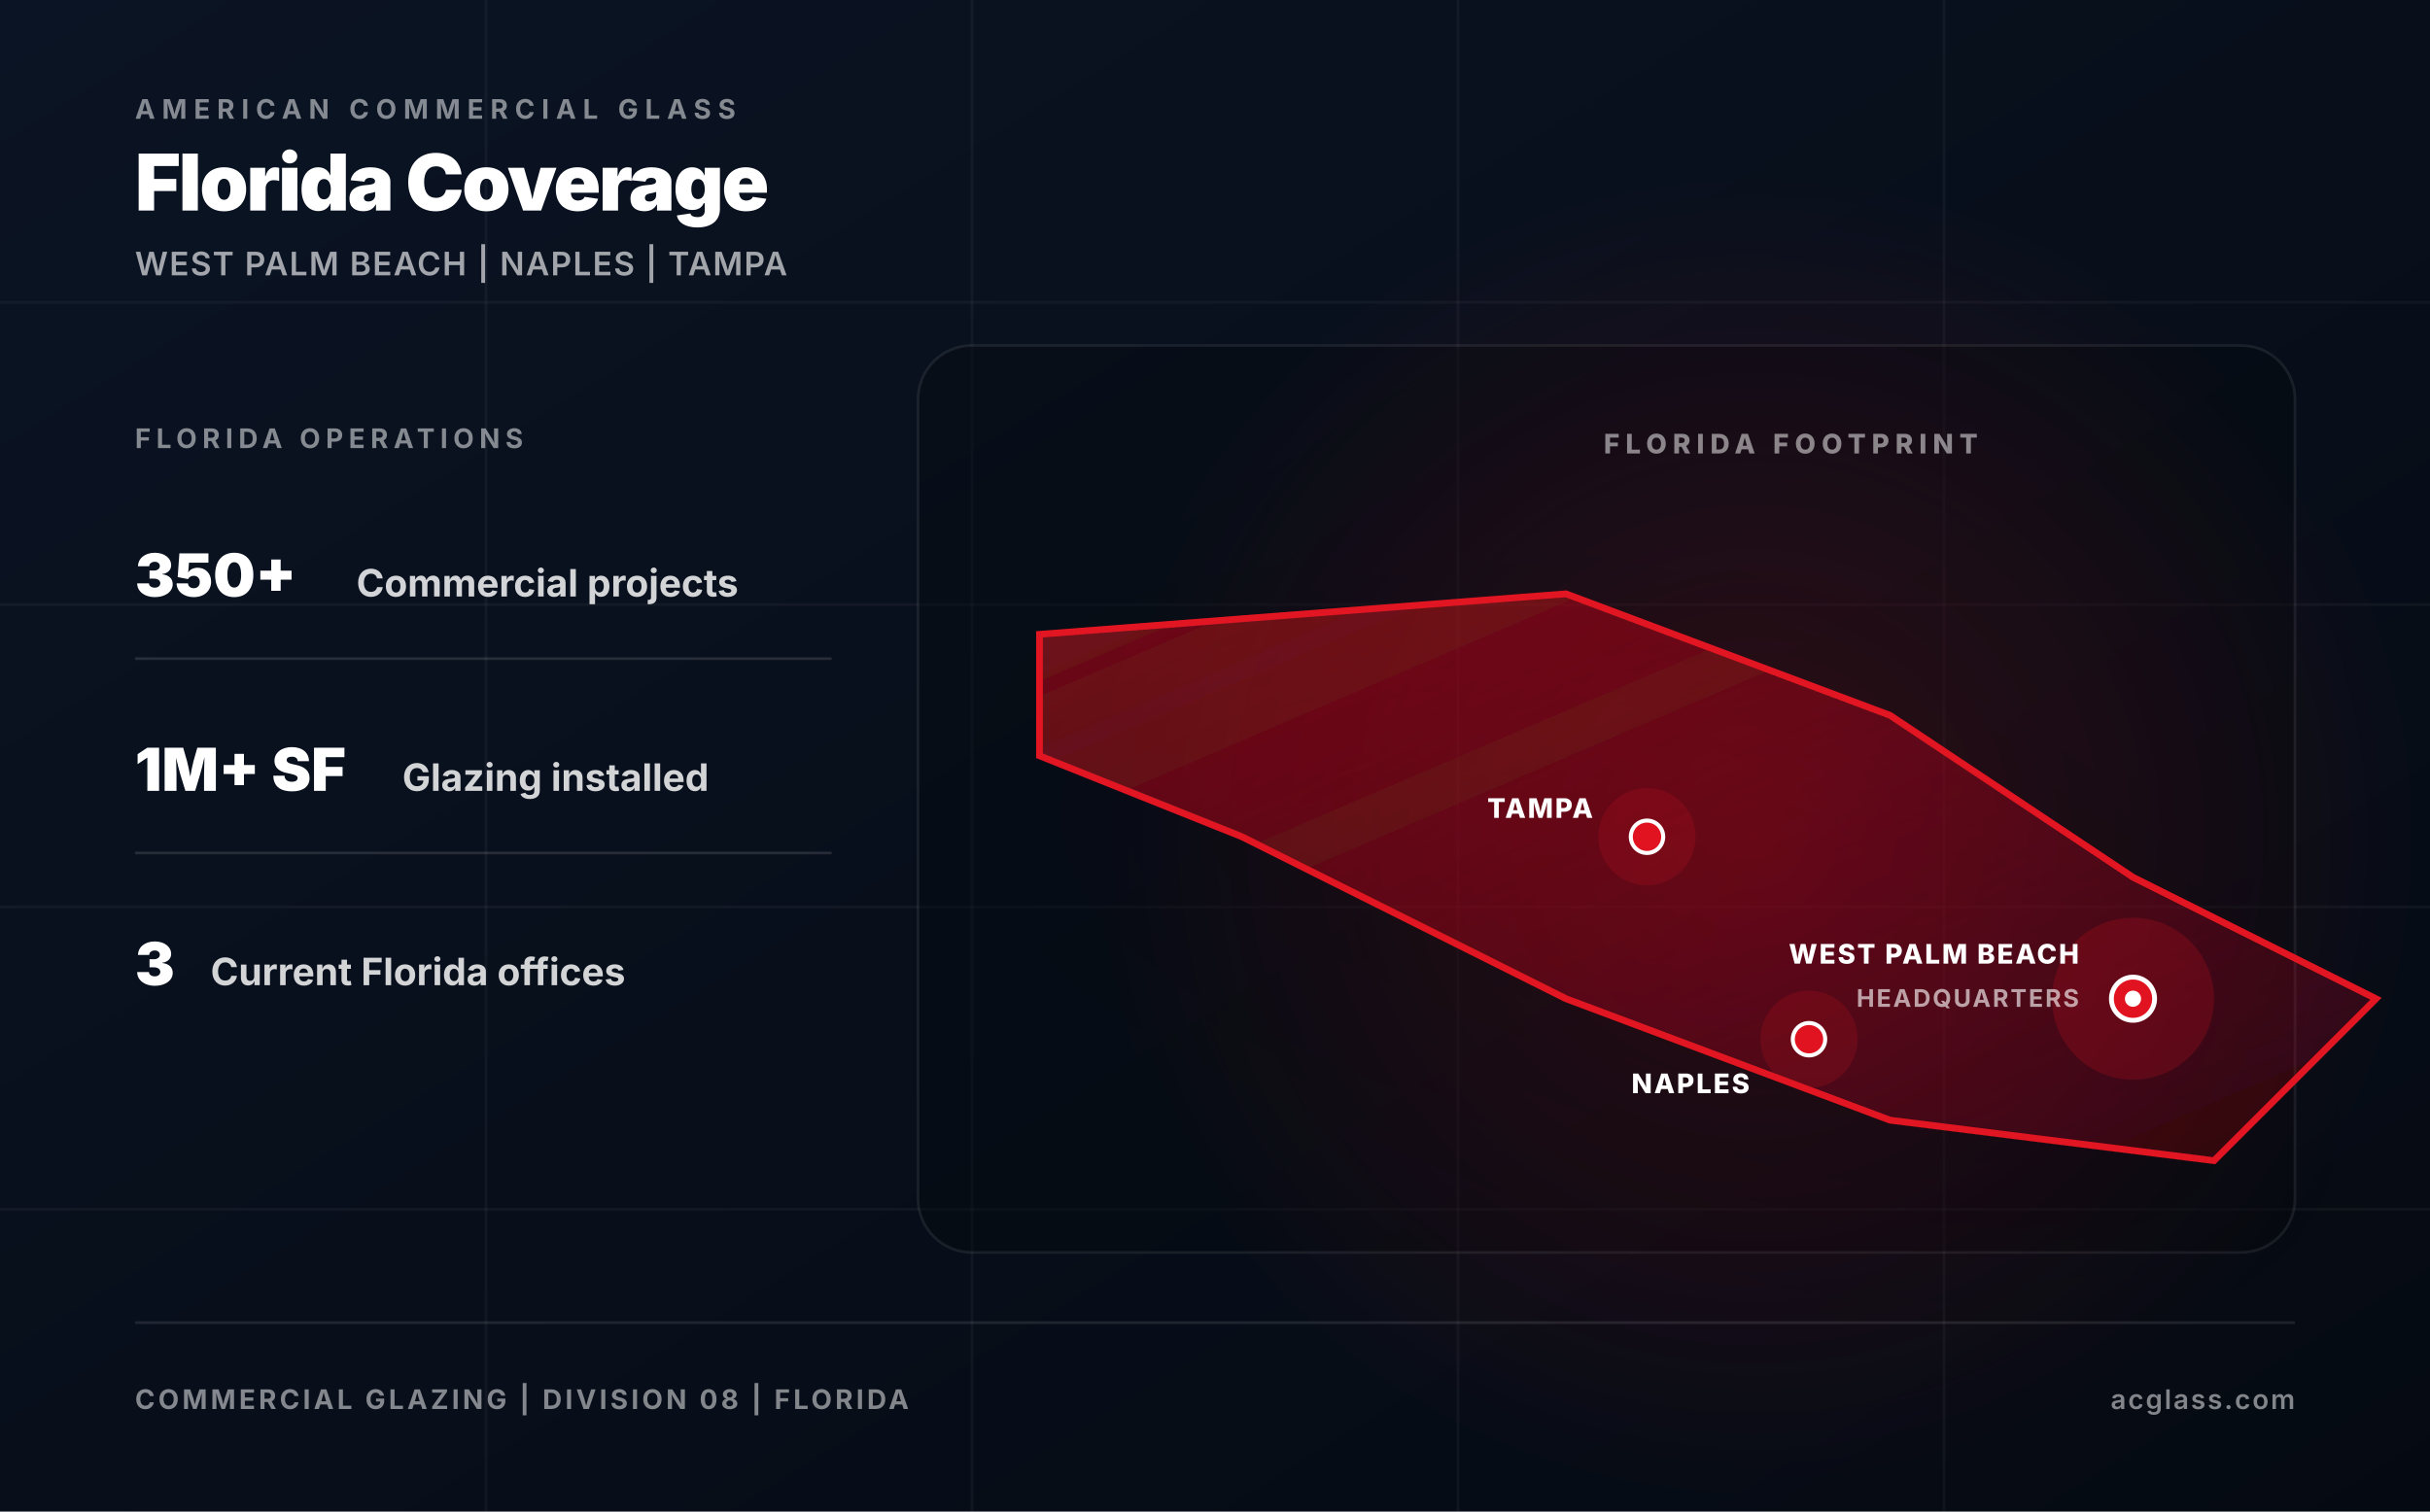
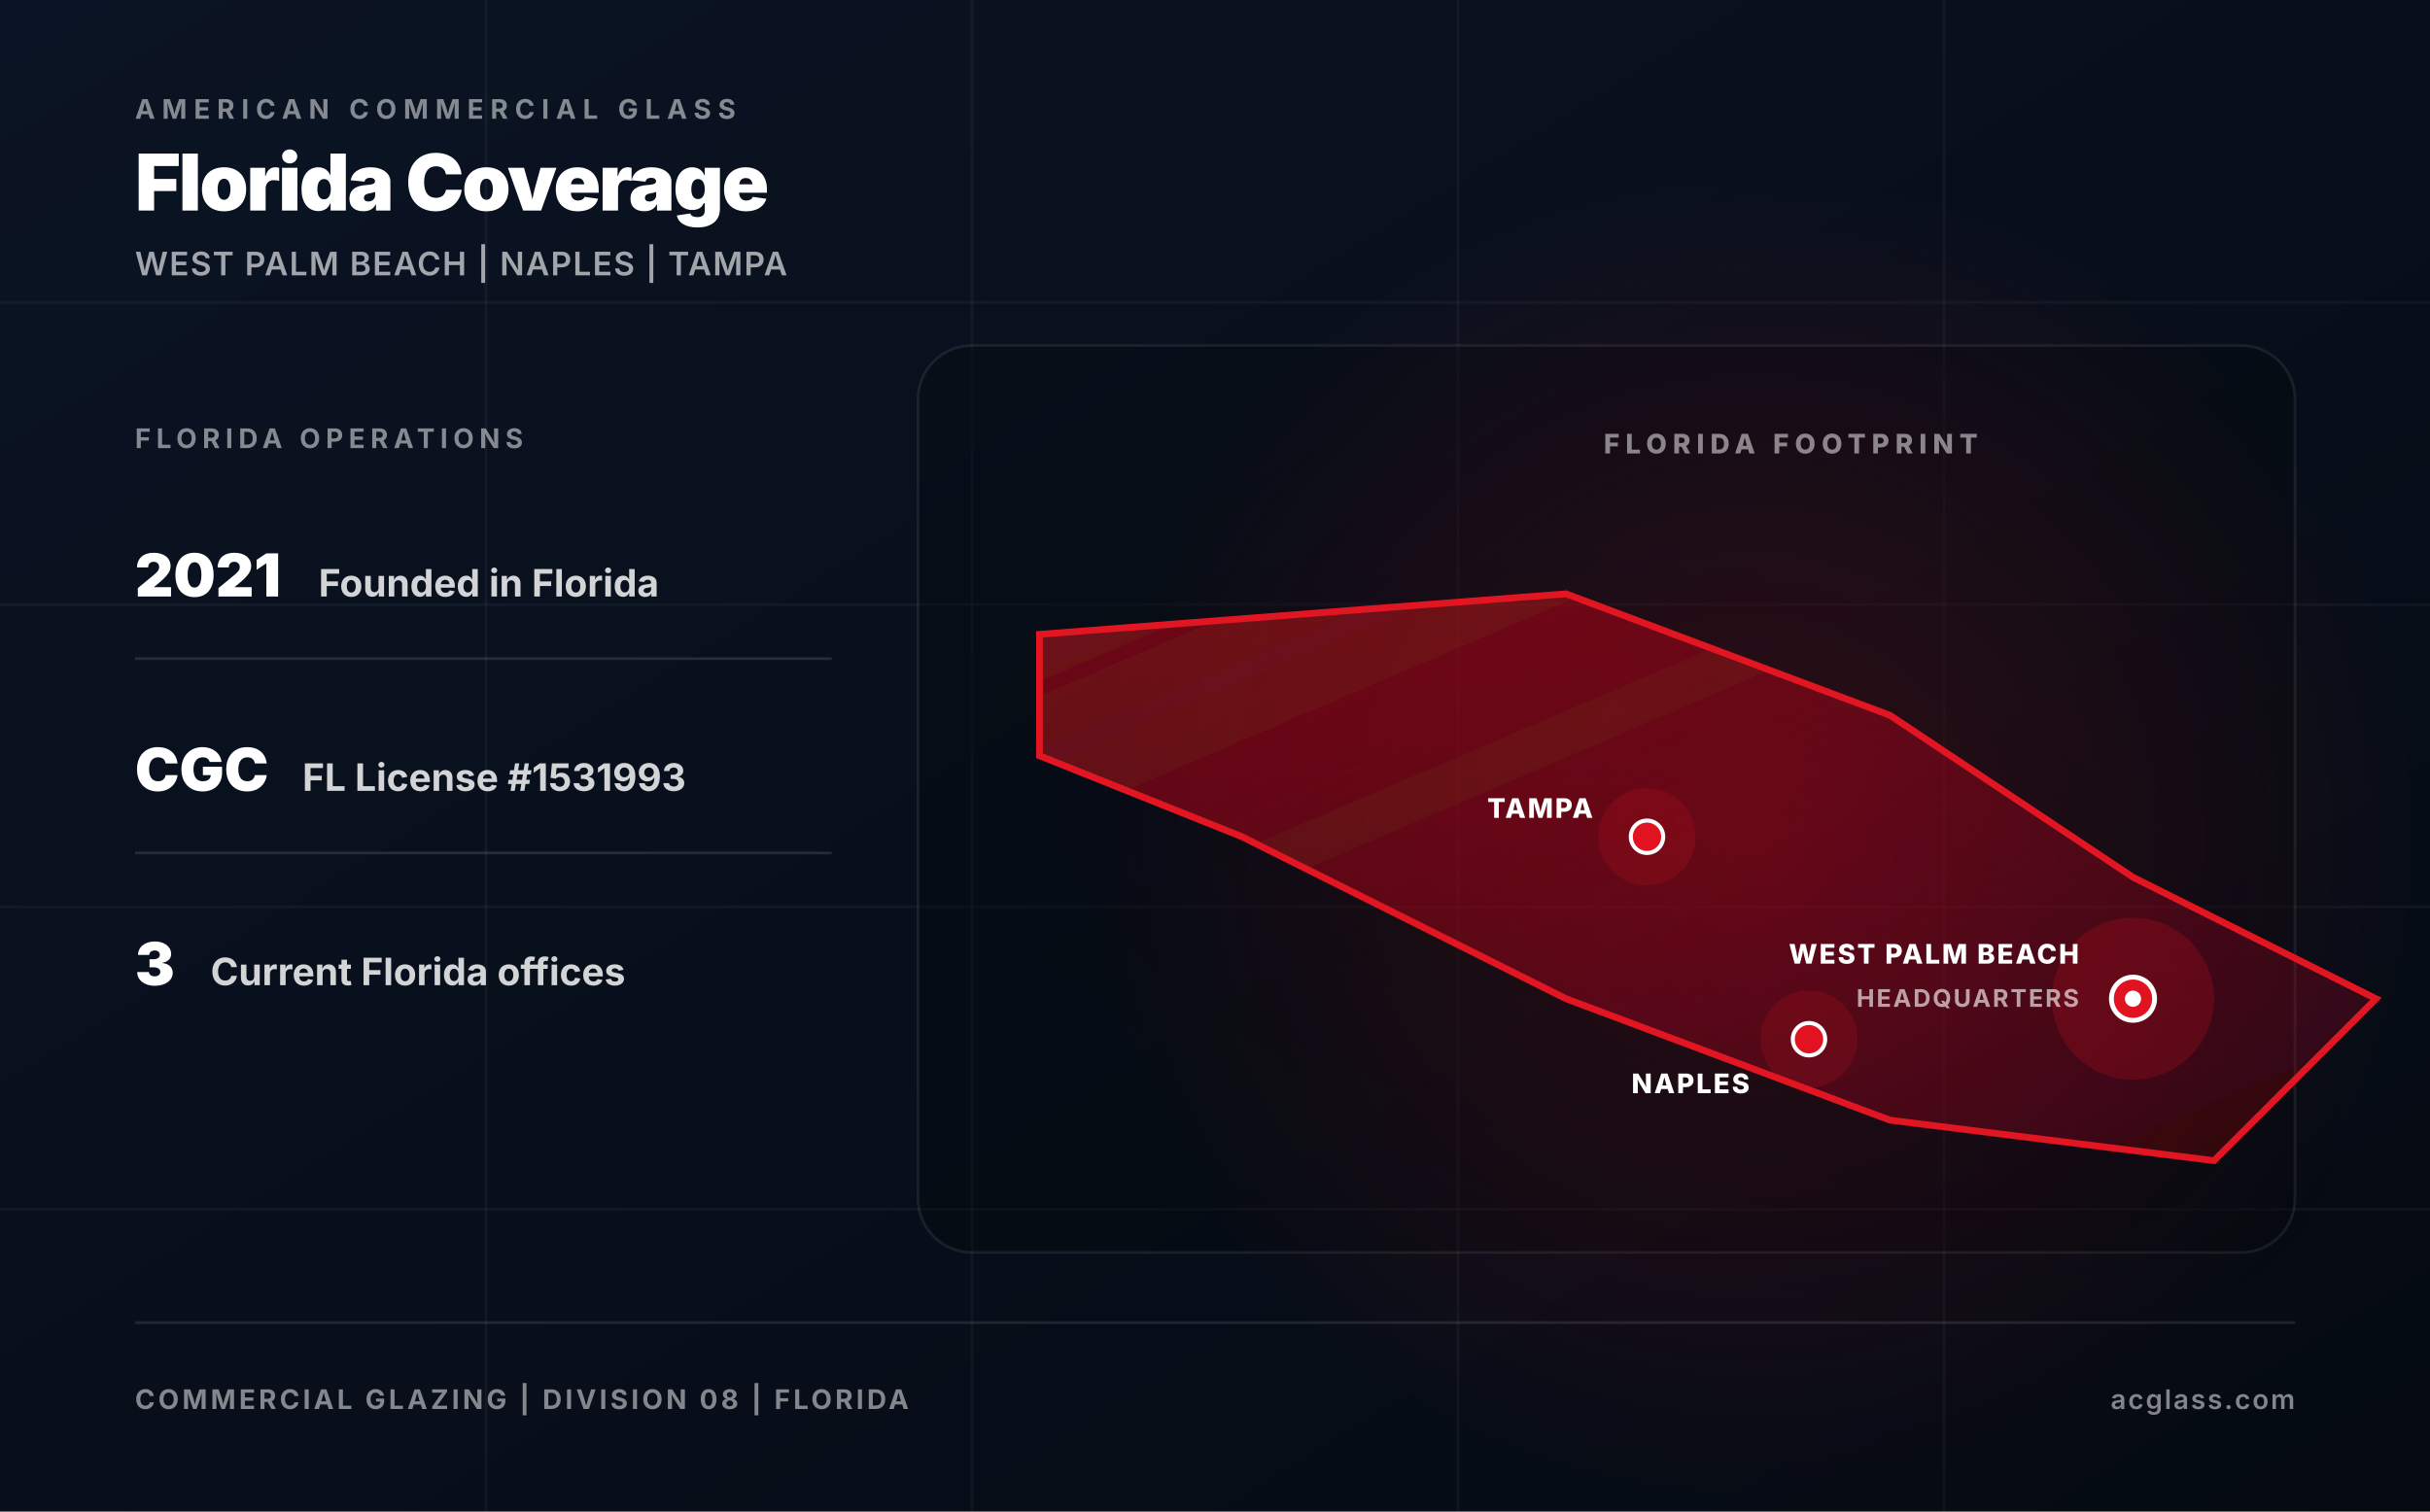
<svg xmlns="http://www.w3.org/2000/svg" viewBox="0 0 900 560" role="img" aria-labelledby="title desc" style="max-width:100%;height:auto;display:block;font-family:'Inter',-apple-system,BlinkMacSystemFont,sans-serif;">
  <defs>
    <linearGradient id="background" x1="0" y1="0" x2="1" y2="1">
      <stop offset="0%" stop-color="#0B1424" />
      <stop offset="100%" stop-color="#050A12" />
    </linearGradient>
    <linearGradient id="floridaFill" x1="0" y1="0" x2="1" y2="1">
      <stop offset="0%" stop-color="#E11320" stop-opacity="0.48" />
      <stop offset="100%" stop-color="#9F0C17" stop-opacity="0.22" />
    </linearGradient>
    <radialGradient id="stateGlow" cx="50%" cy="50%" r="50%">
      <stop offset="0%" stop-color="#E11320" stop-opacity="0.2" />
      <stop offset="100%" stop-color="#E11320" stop-opacity="0" />
    </radialGradient>
    <filter id="softShadow" x="-30%" y="-30%" width="160%" height="160%">
      <feDropShadow dx="0" dy="12" stdDeviation="18" flood-color="#000" flood-opacity="0.32" />
    </filter>
  </defs>
  <rect width="900" height="560" fill="url(#background)" />
  <g stroke="rgba(255,255,255,0.04)" stroke-width="1">
    <line x1="0" y1="112" x2="900" y2="112" />
    <line x1="0" y1="224" x2="900" y2="224" />
    <line x1="0" y1="336" x2="900" y2="336" />
    <line x1="0" y1="448" x2="900" y2="448" />
    <line x1="180" y1="0" x2="180" y2="560" />
    <line x1="360" y1="0" x2="360" y2="560" />
    <line x1="540" y1="0" x2="540" y2="560" />
    <line x1="720" y1="0" x2="720" y2="560" />
  </g>
  <g transform="translate(50 44)">
    <text x="0" y="0" fill="rgba(255,255,255,0.5)" font-size="10" font-weight="700" letter-spacing="2.5">AMERICAN COMMERCIAL GLASS</text>
    <text x="0" y="34" fill="#fff" font-size="29" font-weight="900" letter-spacing="-0.8">Florida Coverage</text>
    <text x="0" y="58" fill="rgba(255,255,255,0.62)" font-size="12" font-weight="600" letter-spacing="0.5">WEST PALM BEACH | NAPLES | TAMPA</text>
  </g>
  <g transform="translate(50 166)">
    <text x="0" y="0" fill="rgba(255,255,255,0.5)" font-size="10" font-weight="700" letter-spacing="2">FLORIDA OPERATIONS</text>
-     <text x="0" y="55" fill="#fff" font-size="22" font-weight="900">350+</text>
-     <text x="82" y="55" fill="rgba(255,255,255,0.82)" font-size="14" font-weight="700">Commercial projects</text>
+     <text x="0" y="55" fill="#fff" font-size="22" font-weight="900">2021</text>
+     <text x="68" y="55" fill="rgba(255,255,255,0.82)" font-size="14" font-weight="700">Founded in Florida</text>
    <line x1="0" y1="78" x2="258" y2="78" stroke="rgba(255,255,255,0.12)" />
-     <text x="0" y="127" fill="#fff" font-size="22" font-weight="900">1M+ SF</text>
-     <text x="99" y="127" fill="rgba(255,255,255,0.82)" font-size="14" font-weight="700">Glazing installed</text>
+     <text x="0" y="127" fill="#fff" font-size="22" font-weight="900">CGC</text>
+     <text x="62" y="127" fill="rgba(255,255,255,0.82)" font-size="14" font-weight="700">FL License #1531993</text>
    <line x1="0" y1="150" x2="258" y2="150" stroke="rgba(255,255,255,0.12)" />
    <text x="0" y="199" fill="#fff" font-size="22" font-weight="900">3</text>
    <text x="28" y="199" fill="rgba(255,255,255,0.82)" font-size="14" font-weight="700">Current Florida offices</text>
  </g>
  <rect x="340" y="128" width="510" height="336" rx="20" fill="rgba(3,8,15,0.38)" stroke="rgba(255,255,255,0.08)" />
  <circle cx="650" cy="310" r="245" fill="url(#stateGlow)" />
  <text x="594" y="168" fill="rgba(255,255,255,0.5)" font-size="10" font-weight="800" letter-spacing="2.2">FLORIDA FOOTPRINT</text>
  <g transform="translate(-1280 -1160) scale(3)" filter="url(#softShadow)">
    <path d="M 555 465 L 620 460 L 660 475 L 690 495 L 720 510 L 700 530 L 660 525 L 620 510 L 580 490 L 555 480 Z" fill="url(#floridaFill)" stroke="#E11320" stroke-width="2.5" vector-effect="non-scaling-stroke" />
  </g>
  <g>
    <circle cx="610" cy="310" r="18" fill="rgba(225,19,32,0.16)" />
    <circle cx="610" cy="310" r="6" fill="#E11320" stroke="#fff" stroke-width="1.5" />
    <text x="590" y="303" text-anchor="end" fill="#fff" font-size="10" font-weight="800" letter-spacing="0.7">TAMPA</text>
    <circle cx="670" cy="385" r="18" fill="rgba(225,19,32,0.16)" />
    <circle cx="670" cy="385" r="6" fill="#E11320" stroke="#fff" stroke-width="1.5" />
    <text x="648" y="405" text-anchor="end" fill="#fff" font-size="10" font-weight="800" letter-spacing="0.7">NAPLES</text>
    <circle cx="790" cy="370" r="30" fill="rgba(225,19,32,0.2)" />
    <circle cx="790" cy="370" r="8" fill="#E11320" stroke="#fff" stroke-width="1.8" />
    <circle cx="790" cy="370" r="3" fill="#fff" />
    <text x="770" y="357" text-anchor="end" fill="#fff" font-size="10" font-weight="800" letter-spacing="0.7">WEST PALM BEACH</text>
    <text x="770" y="373" text-anchor="end" fill="rgba(255,255,255,0.62)" font-size="9" font-weight="700" letter-spacing="0.7">HEADQUARTERS</text>
  </g>
  <line x1="50" y1="490" x2="850" y2="490" stroke="rgba(255,255,255,0.1)" />
  <text x="50" y="522" fill="rgba(255,255,255,0.5)" font-size="10" font-weight="700" letter-spacing="1.2">COMMERCIAL GLAZING | DIVISION 08 | FLORIDA</text>
  <text x="850" y="522" text-anchor="end" fill="rgba(255,255,255,0.5)" font-size="10" font-weight="600" letter-spacing="0.7">acglass.com</text>
</svg>
